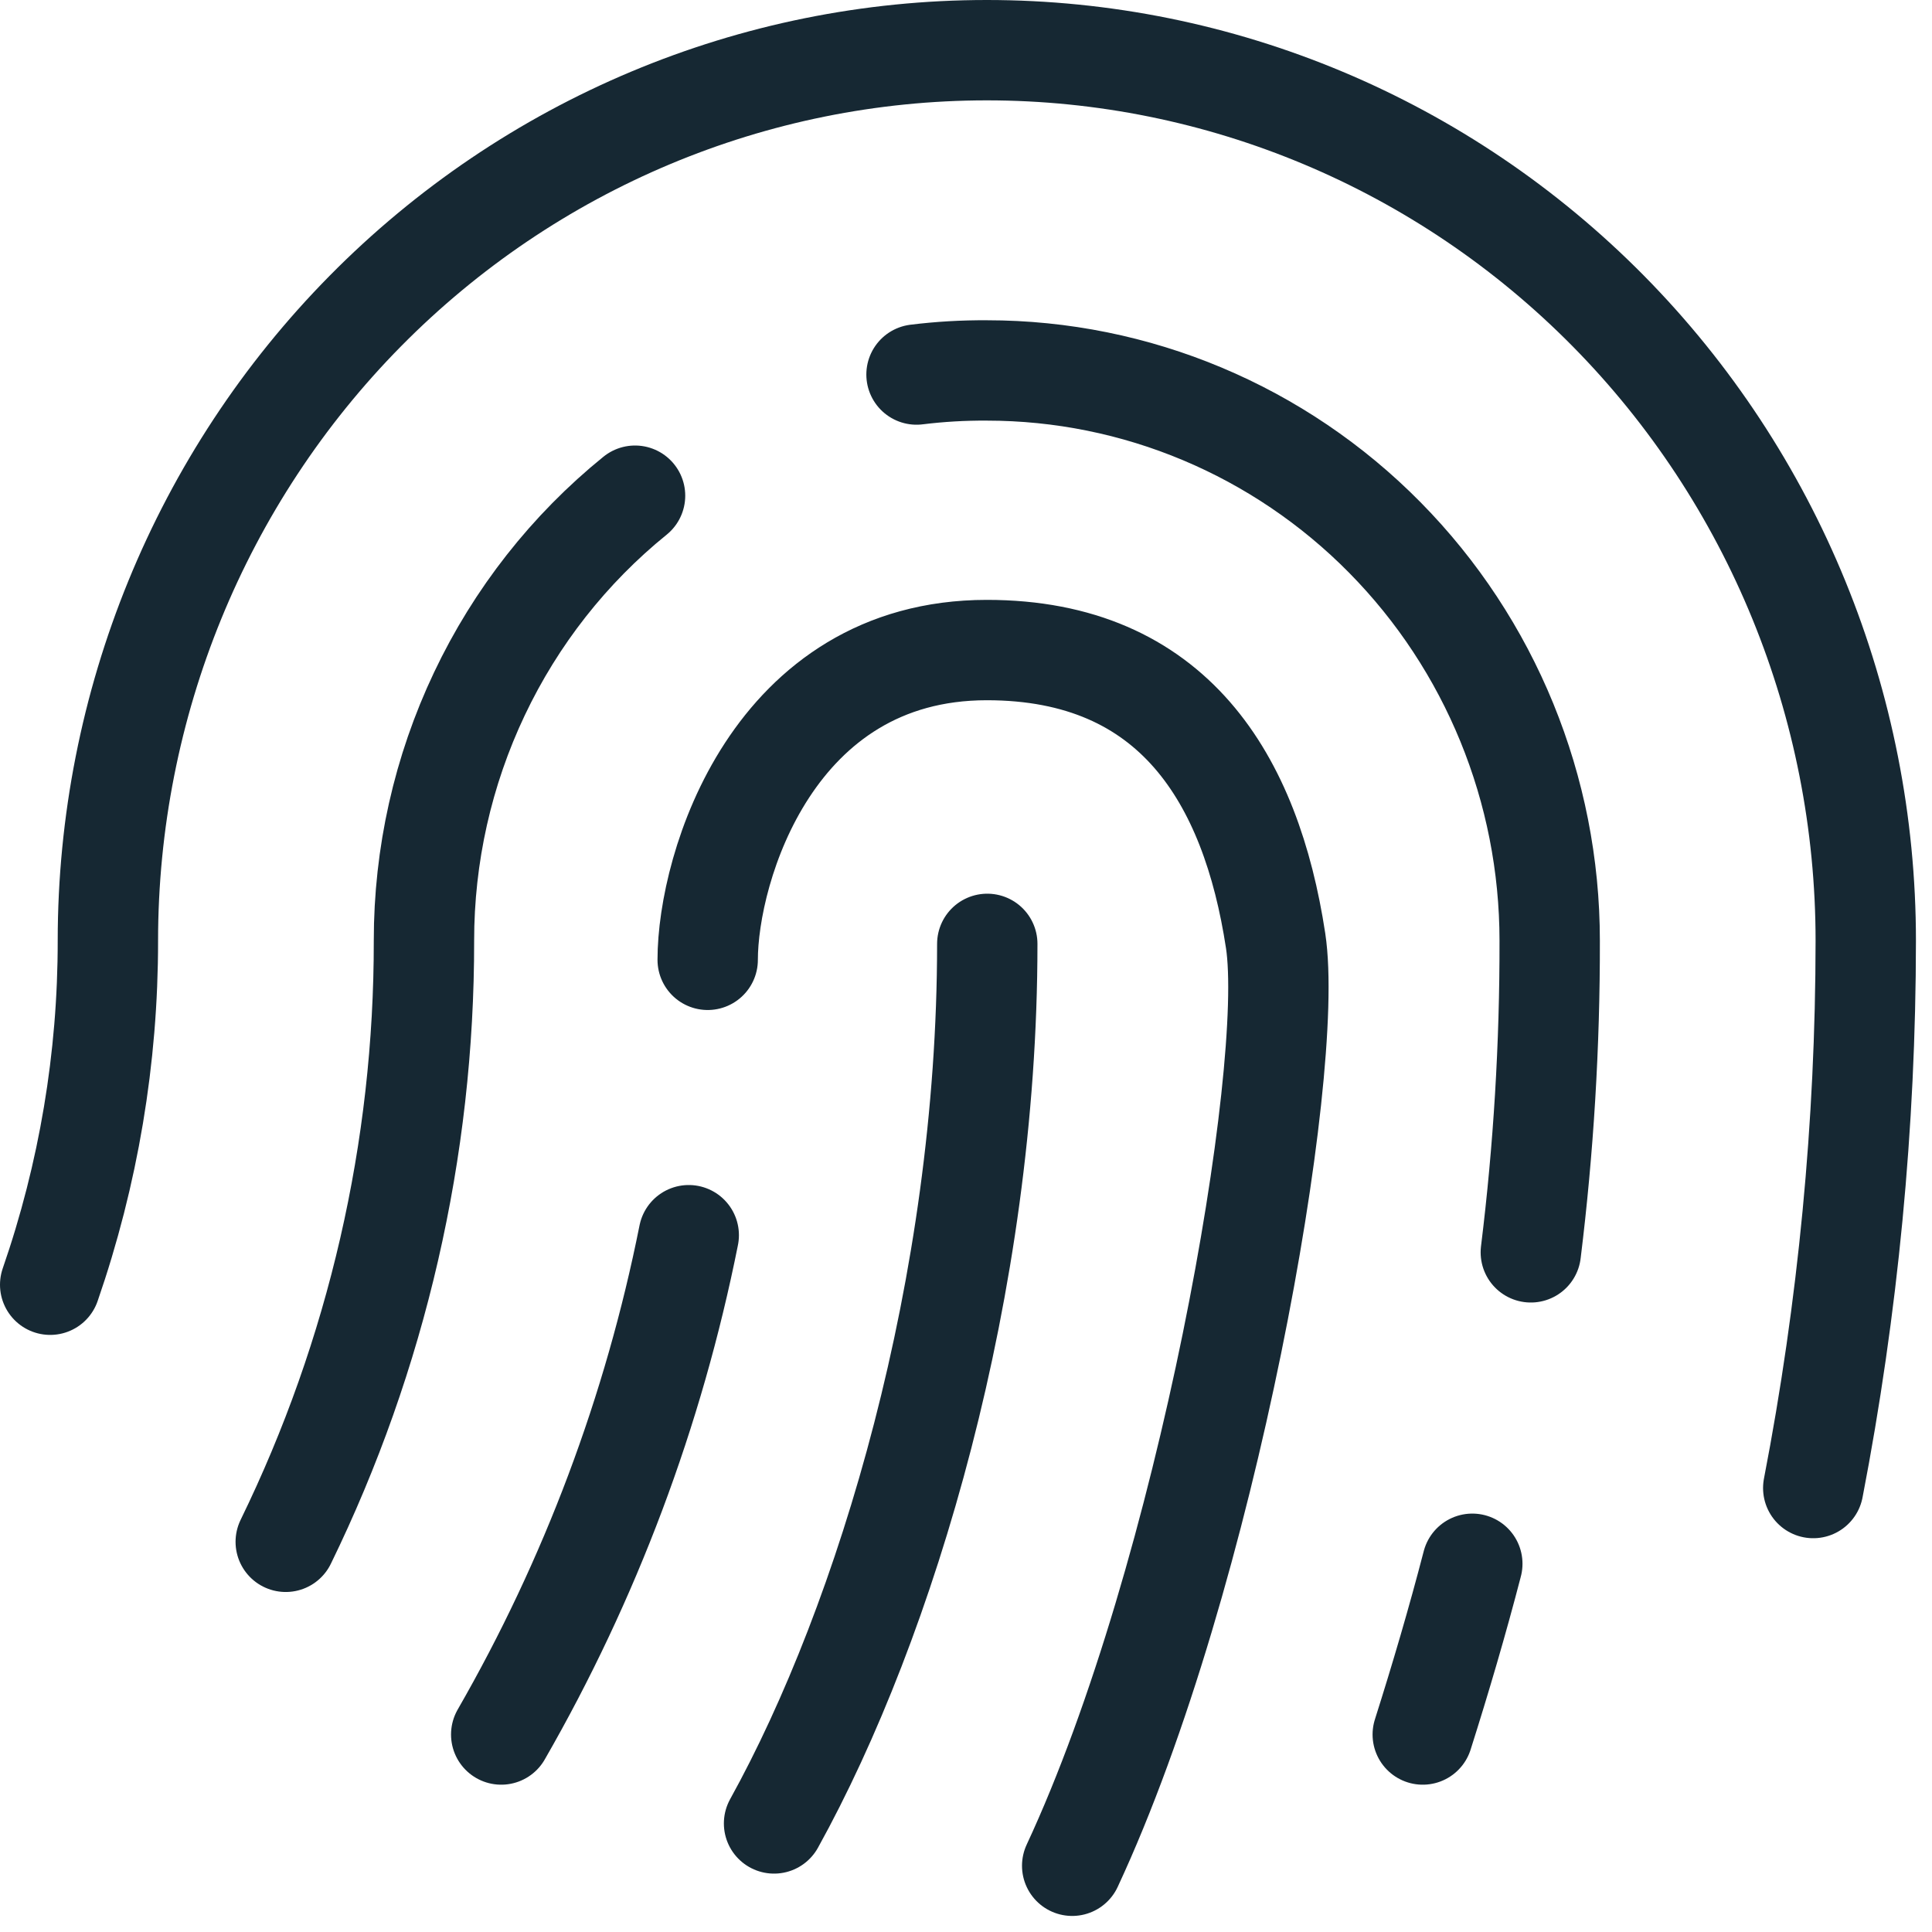
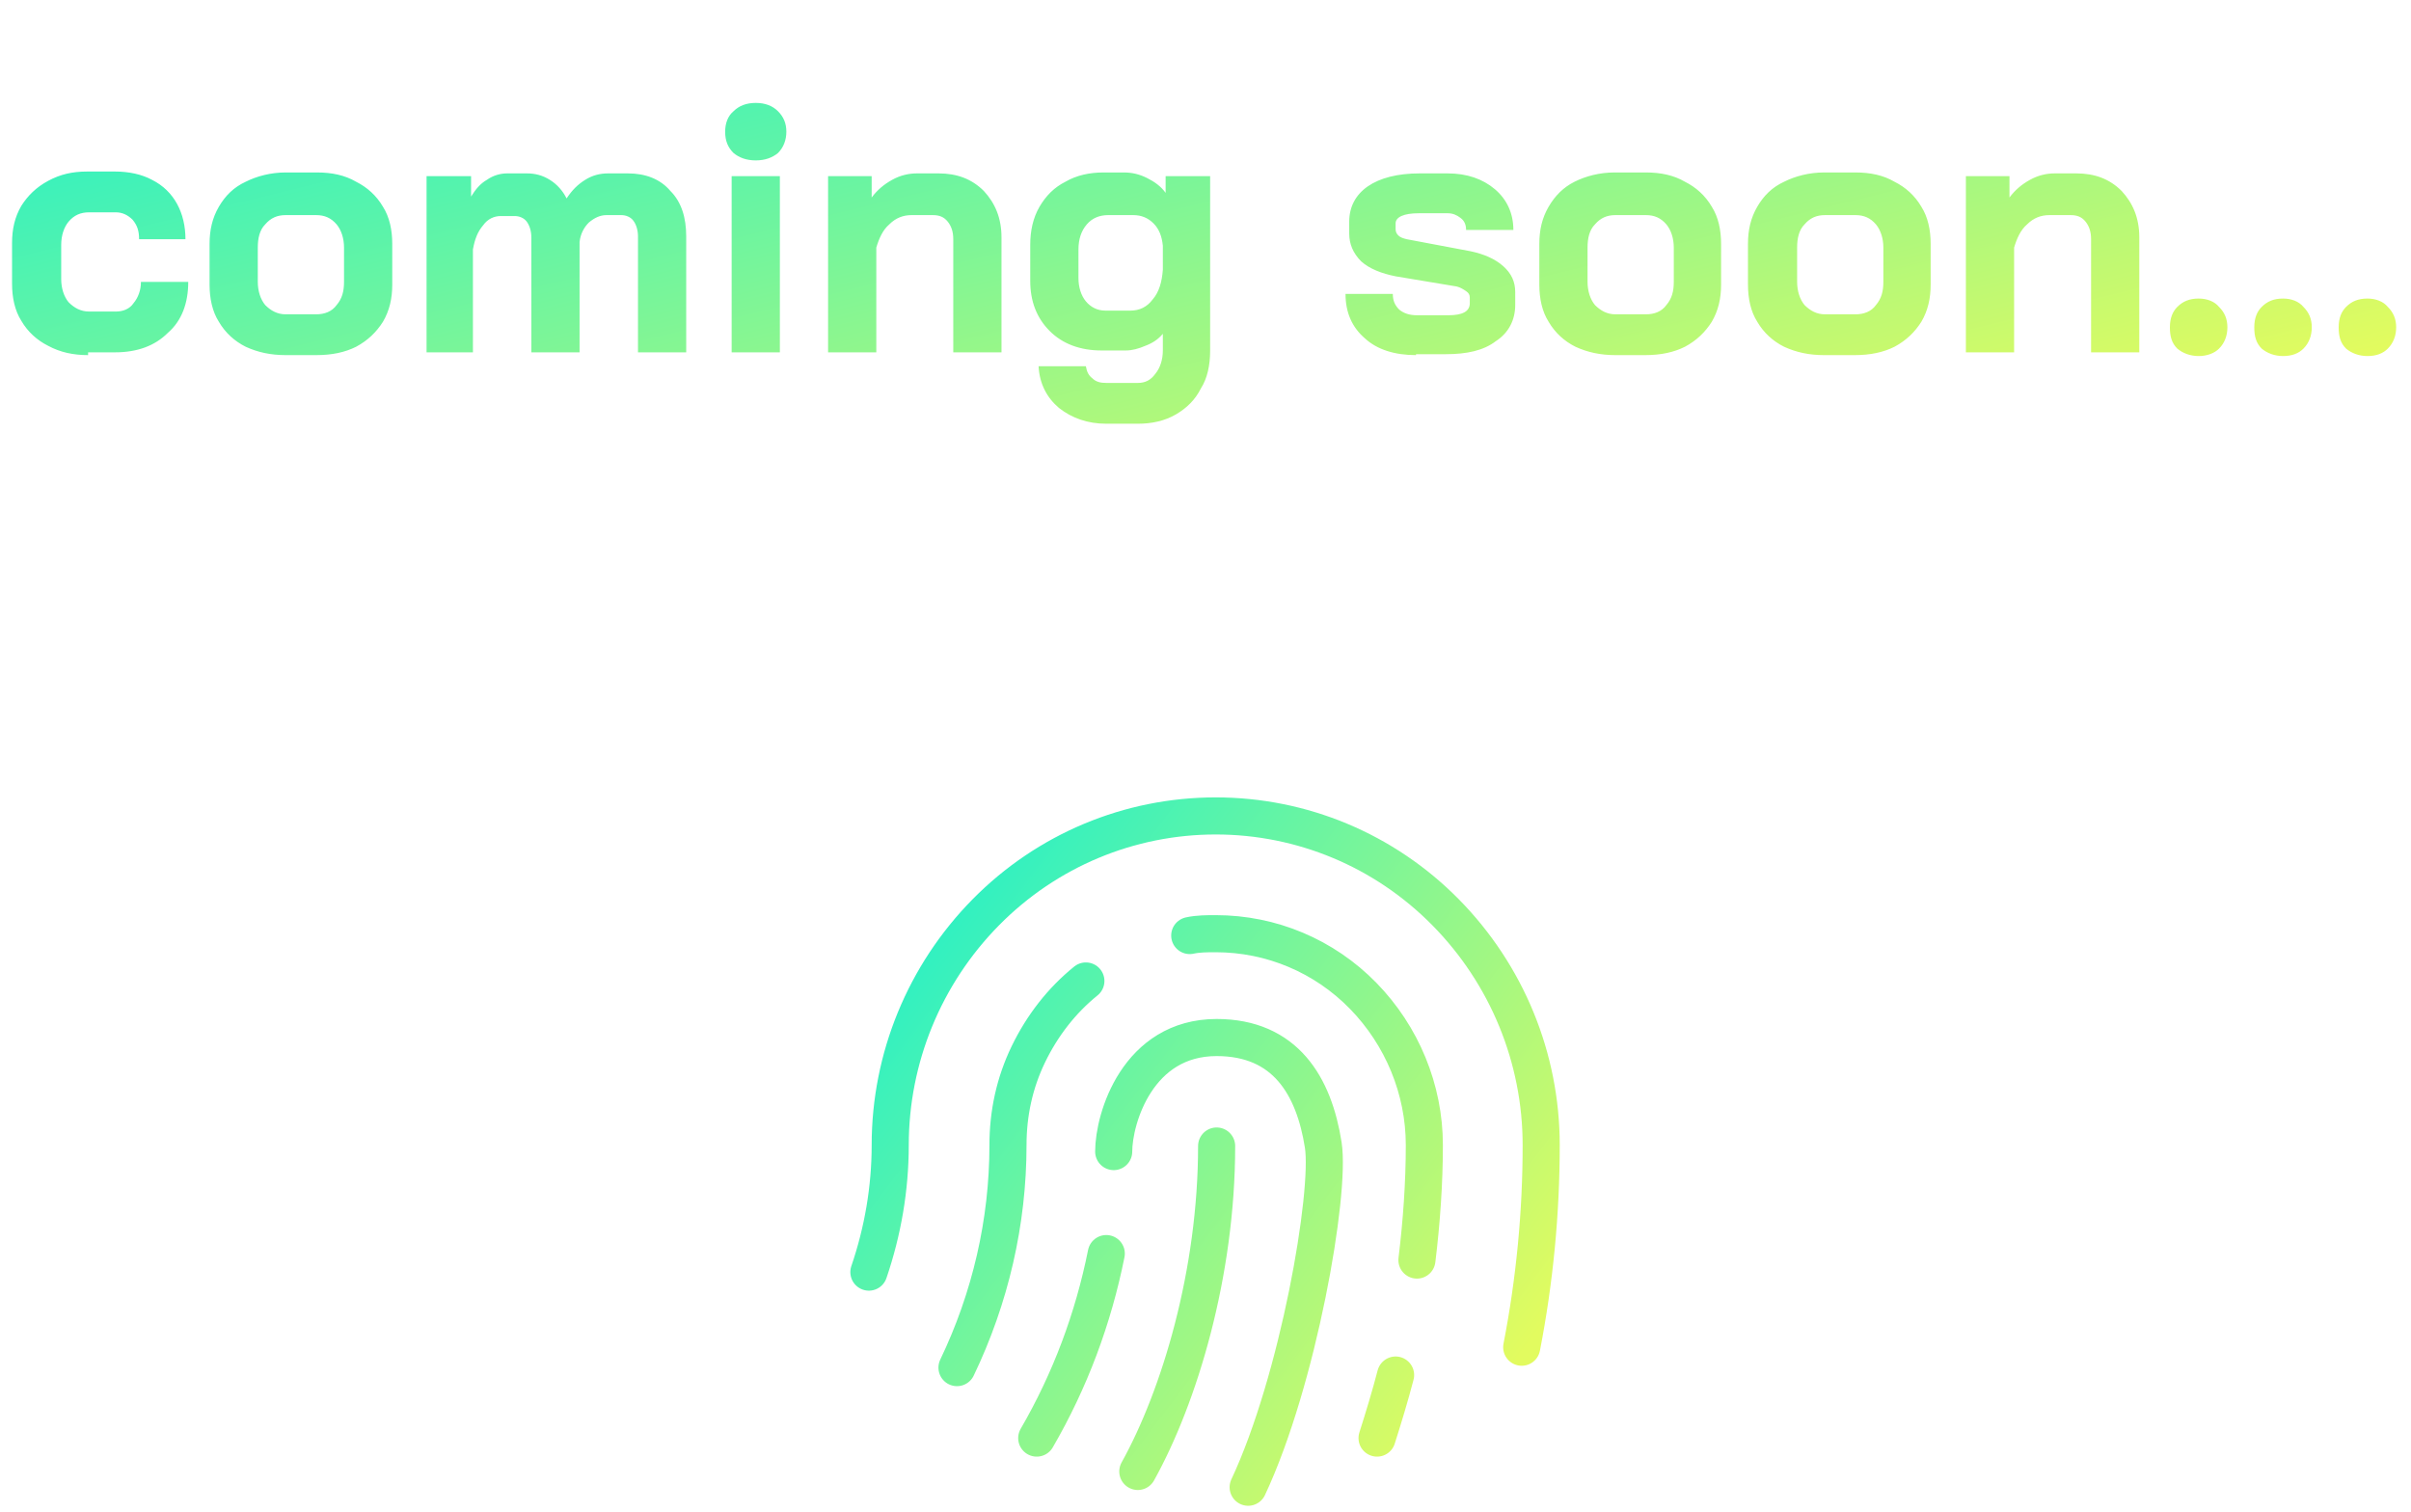
- <svg xmlns="http://www.w3.org/2000/svg" width="77" height="77" viewBox="0 0 77 77" fill="none">
-   <path d="M25.31 19.756C22.683 21.883 20.563 24.582 19.107 27.653C17.65 30.724 16.895 34.087 16.897 37.494C16.908 45.803 15.022 54.001 11.388 61.449M42.732 74.36C48.101 62.834 51.632 42.701 50.84 37.494C49.86 31.054 46.774 25.908 39.331 25.908C30.803 25.908 28.205 34.573 28.205 38.254M72.267 59.306C73.655 52.121 74.356 44.816 74.36 37.494C74.36 28.081 70.669 19.052 64.1 12.396C57.531 5.74 48.62 2 39.33 2C30.039 2 21.129 5.74 14.56 12.396C7.991 19.052 4.3 28.08 4.3 37.494C4.304 42.162 3.526 46.798 2 51.203M19.976 69.129C23.527 62.956 26.052 56.233 27.45 49.229M61.011 49.912C61.52 45.794 61.771 41.643 61.763 37.493C61.763 31.465 59.399 25.684 55.192 21.422C50.986 17.159 45.28 14.764 39.331 14.764C38.394 14.758 37.458 14.812 36.528 14.927M58.679 62.324C58.087 64.606 57.414 66.891 56.704 69.129M30.85 72.673C35.318 64.602 39.348 51.229 39.348 37.618" stroke="#162833" stroke-width="4" stroke-linecap="round" stroke-linejoin="round" />
+ <svg xmlns="http://www.w3.org/2000/svg" version="1.1" id="Layer_1" x="0px" y="0px" viewBox="0 0 260 163" style="enable-background:new 0 0 260 163;" xml:space="preserve">
+   <style type="text/css">
+ 	.st0{fill:url(#SVGID_1_);}
+ 	
+ 		.st1{fill:none;stroke:url(#SVGID_00000014597511105990939330000001233172278776318341_);stroke-width:4;stroke-linecap:round;stroke-linejoin:round;}
+ </style>
+   <linearGradient id="SVGID_1_" gradientUnits="userSpaceOnUse" x1="138.107" y1="97.348" x2="114.497" y2="193.545" gradientTransform="matrix(1 0 0 -1 0 163.8898)">
+     <stop offset="0" style="stop-color:#E2FB5F" />
+     <stop offset="1" style="stop-color:#0FEFD4" />
+   </linearGradient>
+   <path class="st0" d="M9.5,38.3c-1.6,0-3-0.3-4.3-1c-1.2-0.6-2.2-1.5-2.9-2.7c-0.7-1.1-1-2.5-1-4v-4.4c0-1.5,0.3-2.8,1-4  c0.7-1.1,1.6-2,2.9-2.7s2.6-1,4.2-1h3c1.5,0,2.9,0.3,4,0.9c1.2,0.6,2.1,1.5,2.7,2.6c0.6,1.1,0.9,2.4,0.9,3.8H15  c0-0.9-0.2-1.5-0.7-2.1c-0.5-0.5-1.1-0.8-1.8-0.8H9.6c-0.9,0-1.6,0.3-2.2,1c-0.5,0.6-0.8,1.5-0.8,2.5v3.7c0,1,0.3,1.9,0.8,2.5  c0.6,0.6,1.3,1,2.2,1h2.9c0.8,0,1.5-0.3,1.9-0.9c0.5-0.6,0.8-1.4,0.8-2.3h5.1c0,2.3-0.7,4.2-2.2,5.5c-1.4,1.4-3.3,2.1-5.7,2.1H9.5z   M30.8,38.3c-1.6,0-3-0.3-4.3-0.9c-1.2-0.6-2.2-1.5-2.9-2.7c-0.7-1.1-1-2.5-1-4v-4.4c0-1.5,0.3-2.8,1-4c0.7-1.2,1.6-2.1,2.9-2.7  c1.2-0.6,2.7-1,4.3-1h3.4c1.6,0,3,0.3,4.2,1c1.2,0.6,2.2,1.5,2.9,2.7c0.7,1.1,1,2.5,1,4v4.4c0,1.5-0.3,2.8-1,4  c-0.7,1.1-1.6,2-2.9,2.7c-1.2,0.6-2.6,0.9-4.3,0.9H30.8z M34.1,33.9c0.9,0,1.7-0.3,2.2-1c0.6-0.7,0.8-1.5,0.8-2.5v-3.7  c0-1-0.3-1.9-0.8-2.5c-0.6-0.7-1.3-1-2.2-1h-3.3c-0.9,0-1.6,0.3-2.2,1c-0.6,0.6-0.8,1.5-0.8,2.5v3.7c0,1,0.3,1.9,0.8,2.5  c0.6,0.6,1.3,1,2.2,1H34.1z M67.7,18.7c1.9,0,3.5,0.6,4.6,1.9c1.2,1.2,1.7,2.9,1.7,4.9V38h-5.2V25.5c0-0.7-0.2-1.3-0.5-1.7  c-0.3-0.4-0.8-0.6-1.3-0.6h-1.6c-0.7,0-1.3,0.3-1.9,0.8c-0.5,0.5-0.9,1.2-1,2.1V38h-5.2V25.6c0-0.7-0.2-1.3-0.5-1.7  c-0.3-0.4-0.8-0.6-1.3-0.6h-1.5c-0.7,0-1.4,0.3-1.9,1c-0.6,0.7-0.9,1.5-1.1,2.6V38H46V19h4.8v2.2c0.5-0.8,1-1.4,1.7-1.8  c0.7-0.5,1.5-0.7,2.2-0.7h2.1c0.9,0,1.7,0.2,2.5,0.7c0.8,0.5,1.4,1.2,1.8,2c0.6-0.9,1.2-1.5,2-2c0.8-0.5,1.6-0.7,2.5-0.7H67.7z   M81.5,17.3c-1,0-1.8-0.3-2.4-0.8c-0.6-0.6-0.9-1.3-0.9-2.3c0-0.9,0.3-1.7,0.9-2.2c0.6-0.6,1.4-0.9,2.4-0.9s1.8,0.3,2.4,0.9  c0.6,0.6,0.9,1.3,0.9,2.2c0,0.9-0.3,1.7-0.9,2.3C83.3,17,82.5,17.3,81.5,17.3z M78.9,19h5.2v19h-5.2V19z M89.2,19H94v2.3  c0.6-0.8,1.3-1.4,2.2-1.9c0.9-0.5,1.8-0.7,2.7-0.7h2.3c2,0,3.6,0.6,4.9,1.9c1.2,1.3,1.9,2.9,1.9,5V38h-5.2V25.8  c0-0.8-0.2-1.4-0.6-1.9c-0.4-0.5-0.9-0.7-1.6-0.7h-2.3c-0.9,0-1.7,0.3-2.4,1c-0.7,0.6-1.1,1.5-1.4,2.5V38h-5.2V19z M119.3,45.7  c-2,0-3.7-0.6-5.1-1.7c-1.3-1.1-2.1-2.6-2.2-4.5h5.1c0.1,0.6,0.3,1,0.7,1.3c0.4,0.4,0.9,0.5,1.5,0.5h3.4c0.8,0,1.4-0.3,1.9-1  c0.5-0.6,0.8-1.5,0.8-2.5V36c-0.5,0.6-1.1,1-1.9,1.3c-0.7,0.3-1.4,0.5-2.1,0.5h-2.6c-2.3,0-4.2-0.7-5.6-2.1  c-1.4-1.4-2.1-3.2-2.1-5.4v-3.9c0-1.5,0.3-2.9,1-4.1c0.7-1.2,1.6-2.1,2.8-2.7c1.2-0.7,2.6-1,4.1-1h2.2c0.9,0,1.7,0.2,2.5,0.6  c0.8,0.4,1.5,0.9,2,1.6V19h4.8v18.8c0,1.6-0.3,3-1,4.1c-0.6,1.2-1.5,2.1-2.7,2.8c-1.2,0.7-2.6,1-4.1,1H119.3z M121.9,33.5  c1,0,1.8-0.4,2.4-1.2c0.7-0.8,1-1.9,1.1-3.2v-2.6c-0.1-1-0.4-1.8-1-2.4c-0.6-0.6-1.3-0.9-2.2-0.9h-2.7c-0.9,0-1.7,0.3-2.3,1  c-0.6,0.7-0.9,1.6-0.9,2.7V30c0,1,0.3,1.9,0.8,2.5s1.2,1,2.1,1H121.9z M152.7,38.3c-2.3,0-4.2-0.6-5.5-1.8c-1.4-1.2-2.1-2.8-2.1-4.8  h5.1c0,0.7,0.2,1.2,0.7,1.7c0.5,0.4,1.1,0.6,1.9,0.6h3.4c1.5,0,2.3-0.4,2.3-1.3v-0.6c0-0.3-0.1-0.5-0.4-0.7c-0.3-0.2-0.6-0.4-1-0.5  l-6.6-1.1c-1.5-0.3-2.8-0.8-3.7-1.6c-0.9-0.9-1.3-1.9-1.3-3v-1.3c0-1.6,0.7-2.9,2-3.8c1.3-0.9,3.2-1.4,5.6-1.4h3  c2.1,0,3.8,0.6,5.1,1.7c1.3,1.1,2,2.6,2,4.4h-5.1c0-0.6-0.2-1-0.6-1.3c-0.4-0.3-0.8-0.5-1.4-0.5H153c-1.6,0-2.5,0.4-2.5,1.1v0.6  c0,0.3,0.1,0.5,0.3,0.7c0.2,0.2,0.5,0.3,0.9,0.4l6.9,1.3c1.4,0.3,2.6,0.8,3.5,1.6c0.9,0.8,1.3,1.7,1.3,2.8v1.4c0,1.6-0.7,3-2.1,3.9  c-1.3,1-3.1,1.4-5.4,1.4H152.7z M174.2,38.3c-1.6,0-3-0.3-4.3-0.9c-1.2-0.6-2.2-1.5-2.9-2.7c-0.7-1.1-1-2.5-1-4v-4.4  c0-1.5,0.3-2.8,1-4c0.7-1.2,1.6-2.1,2.8-2.7c1.2-0.6,2.7-1,4.3-1h3.4c1.6,0,3,0.3,4.2,1c1.2,0.6,2.2,1.5,2.9,2.7c0.7,1.1,1,2.5,1,4  v4.4c0,1.5-0.3,2.8-1,4c-0.7,1.1-1.6,2-2.9,2.7c-1.2,0.6-2.6,0.9-4.3,0.9H174.2z M177.5,33.9c0.9,0,1.7-0.3,2.2-1  c0.6-0.7,0.8-1.5,0.8-2.5v-3.7c0-1-0.3-1.9-0.8-2.5c-0.6-0.7-1.3-1-2.2-1h-3.3c-0.9,0-1.6,0.3-2.2,1c-0.6,0.6-0.8,1.5-0.8,2.5v3.7  c0,1,0.3,1.9,0.8,2.5c0.6,0.6,1.3,1,2.2,1H177.5z M196.7,38.3c-1.6,0-3-0.3-4.3-0.9c-1.2-0.6-2.2-1.5-2.9-2.7c-0.7-1.1-1-2.5-1-4  v-4.4c0-1.5,0.3-2.8,1-4c0.7-1.2,1.6-2.1,2.9-2.7c1.2-0.6,2.7-1,4.3-1h3.4c1.6,0,3,0.3,4.2,1c1.2,0.6,2.2,1.5,2.9,2.7  c0.7,1.1,1,2.5,1,4v4.4c0,1.5-0.3,2.8-1,4c-0.7,1.1-1.6,2-2.9,2.7c-1.2,0.6-2.6,0.9-4.3,0.9H196.7z M200.1,33.9c0.9,0,1.7-0.3,2.2-1  c0.6-0.7,0.8-1.5,0.8-2.5v-3.7c0-1-0.3-1.9-0.8-2.5c-0.6-0.7-1.3-1-2.2-1h-3.3c-0.9,0-1.6,0.3-2.2,1c-0.6,0.6-0.8,1.5-0.8,2.5v3.7  c0,1,0.3,1.9,0.8,2.5c0.6,0.6,1.3,1,2.2,1H200.1z M211.9,19h4.8v2.3c0.6-0.8,1.3-1.4,2.2-1.9c0.9-0.5,1.8-0.7,2.7-0.7h2.3  c2,0,3.6,0.6,4.9,1.9c1.2,1.3,1.9,2.9,1.9,5V38h-5.2V25.8c0-0.8-0.2-1.4-0.6-1.9c-0.4-0.5-0.9-0.7-1.6-0.7h-2.3  c-0.9,0-1.7,0.3-2.4,1c-0.7,0.6-1.1,1.5-1.4,2.5V38h-5.2V19z M237.1,38.4c-0.9,0-1.7-0.3-2.3-0.8c-0.6-0.6-0.8-1.3-0.8-2.3  s0.3-1.7,0.8-2.2c0.6-0.6,1.3-0.9,2.3-0.9c0.9,0,1.7,0.3,2.2,0.9c0.6,0.6,0.9,1.3,0.9,2.2s-0.3,1.7-0.9,2.3  C238.8,38.1,238,38.4,237.1,38.4z M246.2,38.4c-0.9,0-1.7-0.3-2.3-0.8c-0.6-0.6-0.8-1.3-0.8-2.3s0.3-1.7,0.8-2.2  c0.6-0.6,1.3-0.9,2.3-0.9c0.9,0,1.7,0.3,2.2,0.9c0.6,0.6,0.9,1.3,0.9,2.2s-0.3,1.7-0.9,2.3C247.9,38.1,247.2,38.4,246.2,38.4z   M255.3,38.4c-0.9,0-1.7-0.3-2.3-0.8c-0.6-0.6-0.8-1.3-0.8-2.3s0.3-1.7,0.8-2.2c0.6-0.6,1.3-0.9,2.3-0.9c0.9,0,1.7,0.3,2.2,0.9  c0.6,0.6,0.9,1.3,0.9,2.2s-0.3,1.7-0.9,2.3C257,38.1,256.3,38.4,255.3,38.4z" />
+   <linearGradient id="SVGID_00000145043903527689074070000005997059545306637442_" gradientUnits="userSpaceOnUse" x1="162.516" y1="15.808" x2="88.656" y2="71.365" gradientTransform="matrix(1 0 0 -1 0 163.8898)">
+     <stop offset="0" style="stop-color:#E2FB5F" />
+     <stop offset="1" style="stop-color:#0FEFD4" />
+   </linearGradient>
+   <path style="fill:none;stroke:url(#SVGID_00000145043903527689074070000005997059545306637442_);stroke-width:4;stroke-linecap:round;stroke-linejoin:round;" d="  M117.1,105.8c-2.6,2.1-4.7,4.8-6.2,7.9c-1.5,3.1-2.2,6.4-2.2,9.8c0,8.3-1.9,16.5-5.5,24 M134.6,160.4c5.4-11.5,8.9-31.7,8.1-36.9  c-1-6.4-4.1-11.6-11.5-11.6c-8.5,0-11.1,8.7-11.1,12.3 M164.1,145.3c1.4-7.2,2.1-14.5,2.1-21.8c0-9.4-3.7-18.4-10.3-25.1  c-6.6-6.7-15.5-10.4-24.8-10.4c-9.3,0-18.2,3.7-24.8,10.4c-6.6,6.7-10.3,15.7-10.3,25.1c0,4.7-0.8,9.3-2.3,13.7 M111.8,155.1  c3.6-6.2,6.1-12.9,7.5-19.9 M152.8,135.9c0.5-4.1,0.8-8.3,0.8-12.4c0-6-2.4-11.8-6.6-16.1c-4.2-4.3-9.9-6.7-15.9-6.7  c-0.9,0-1.9,0-2.8,0.2 M150.5,148.3c-0.6,2.3-1.3,4.6-2,6.8 M122.7,158.7c4.5-8.1,8.5-21.4,8.5-35.1" />
</svg>
